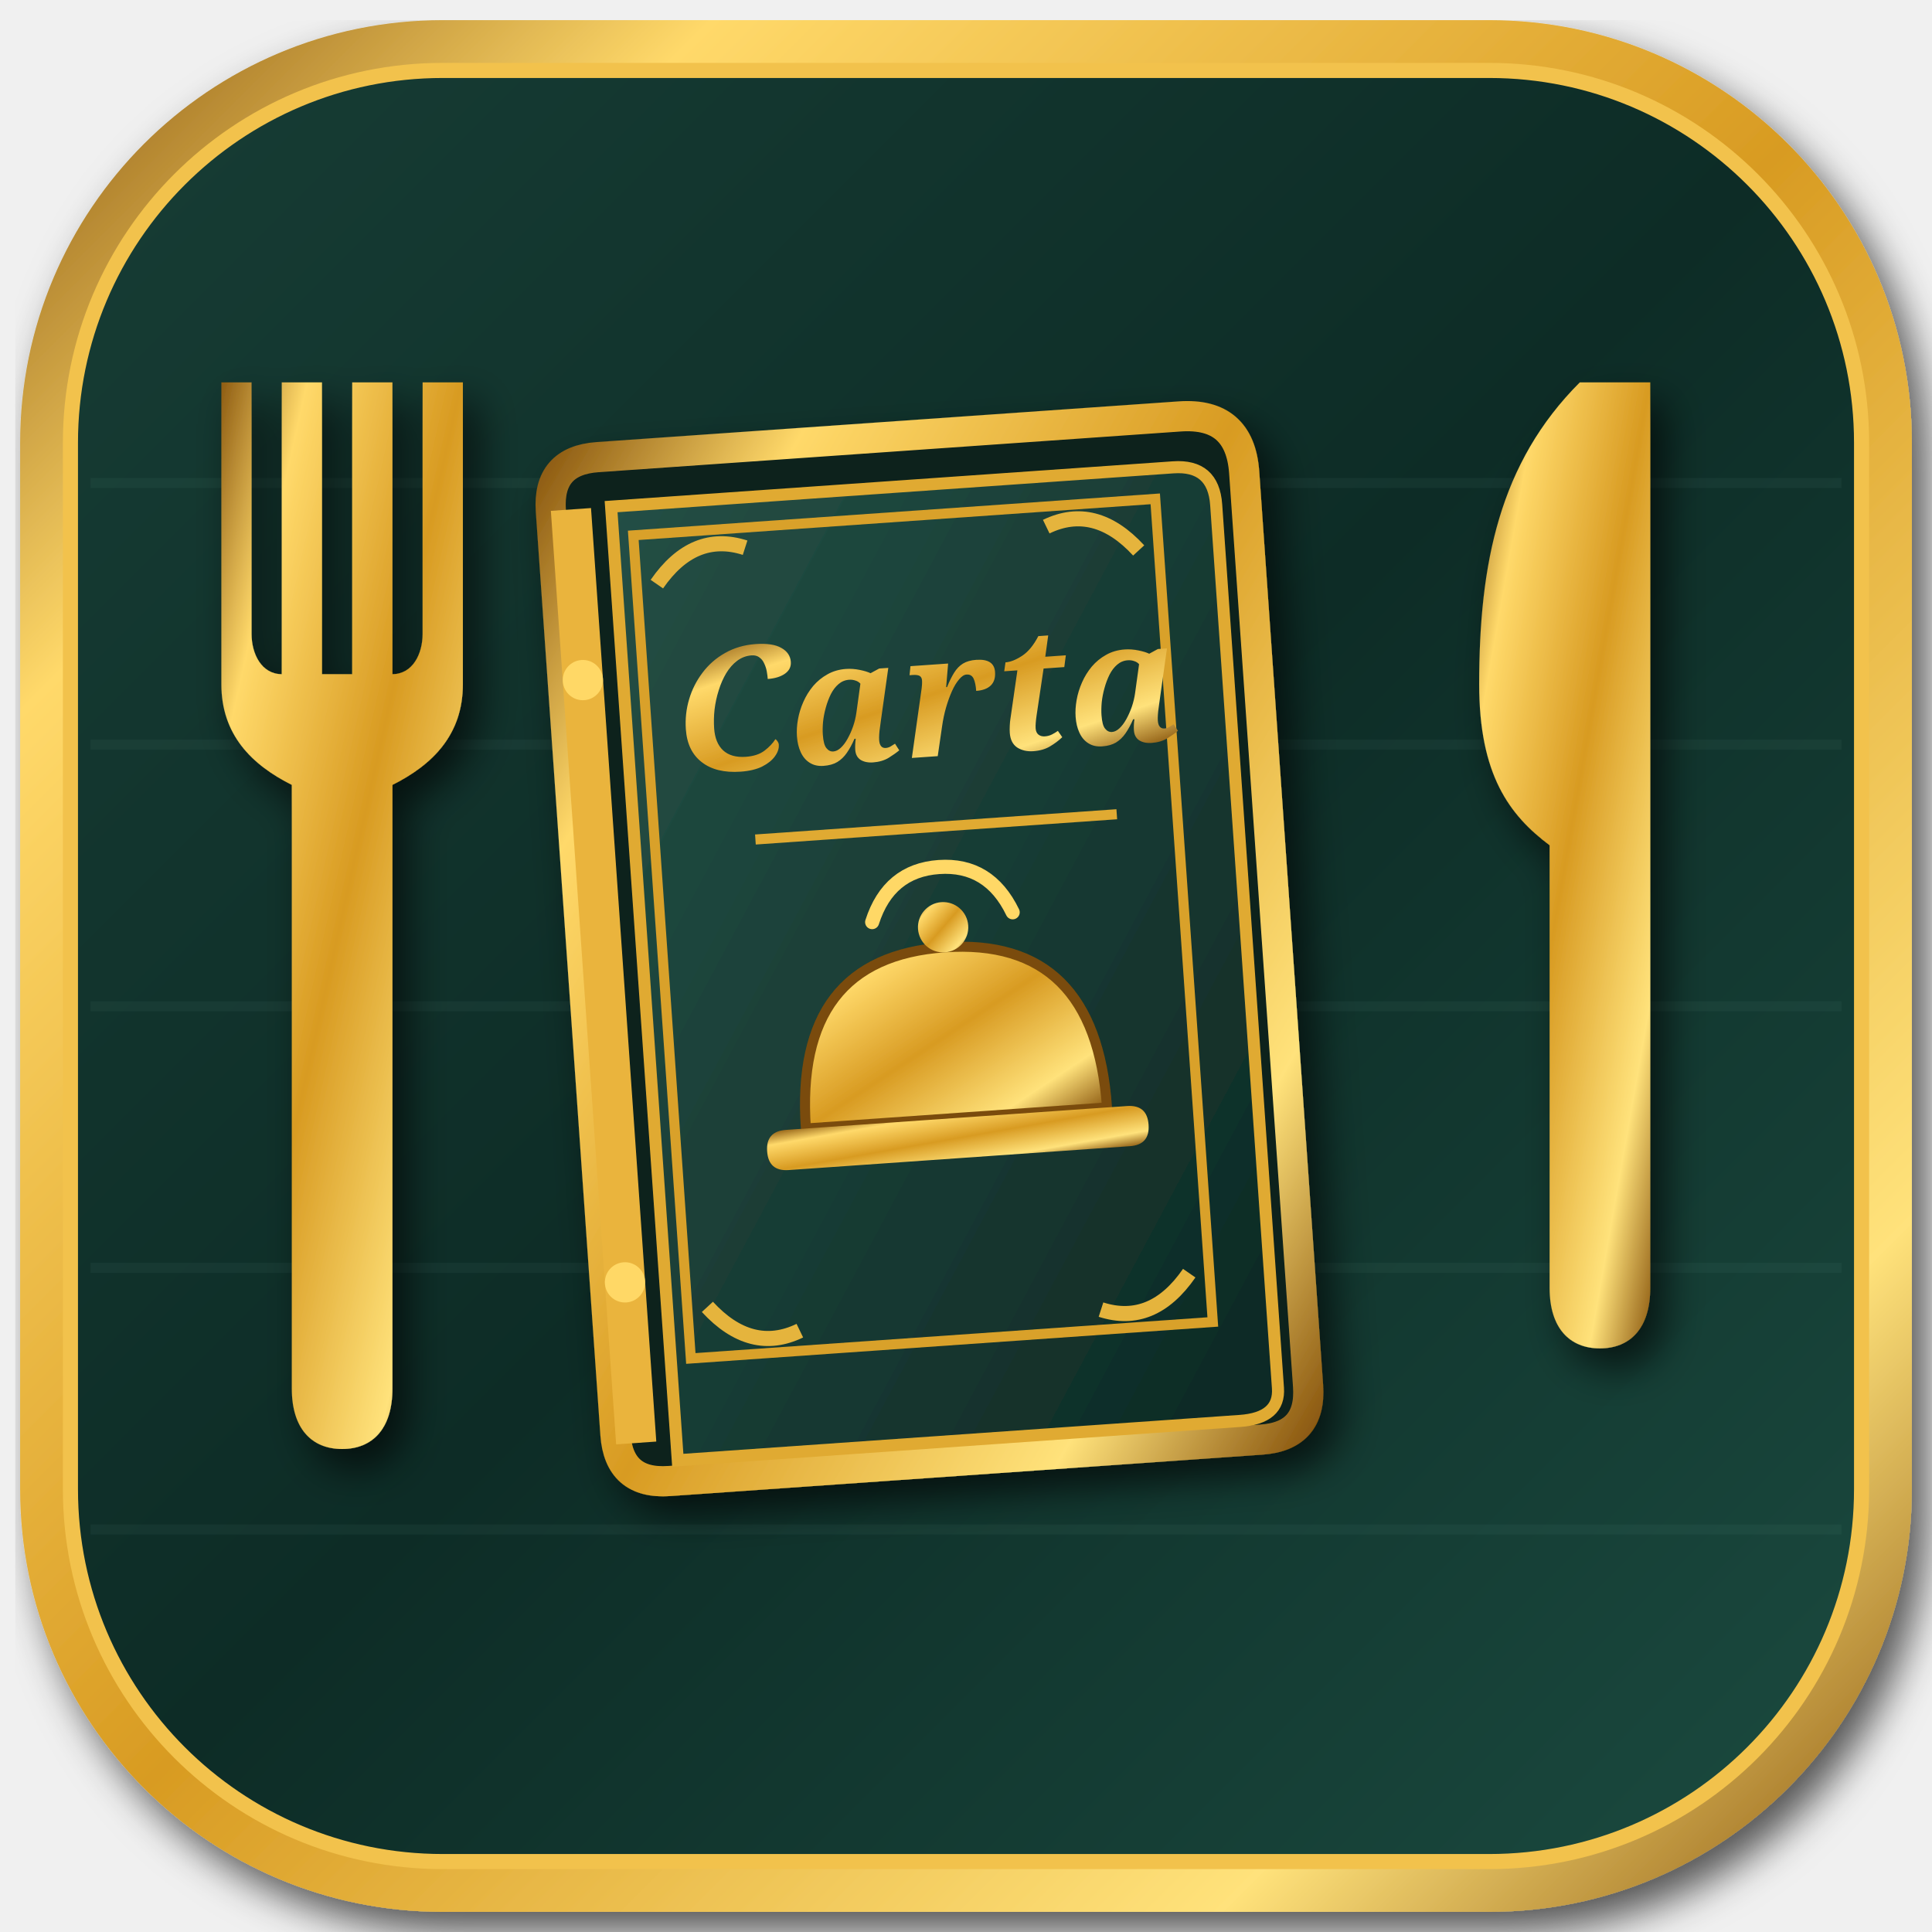
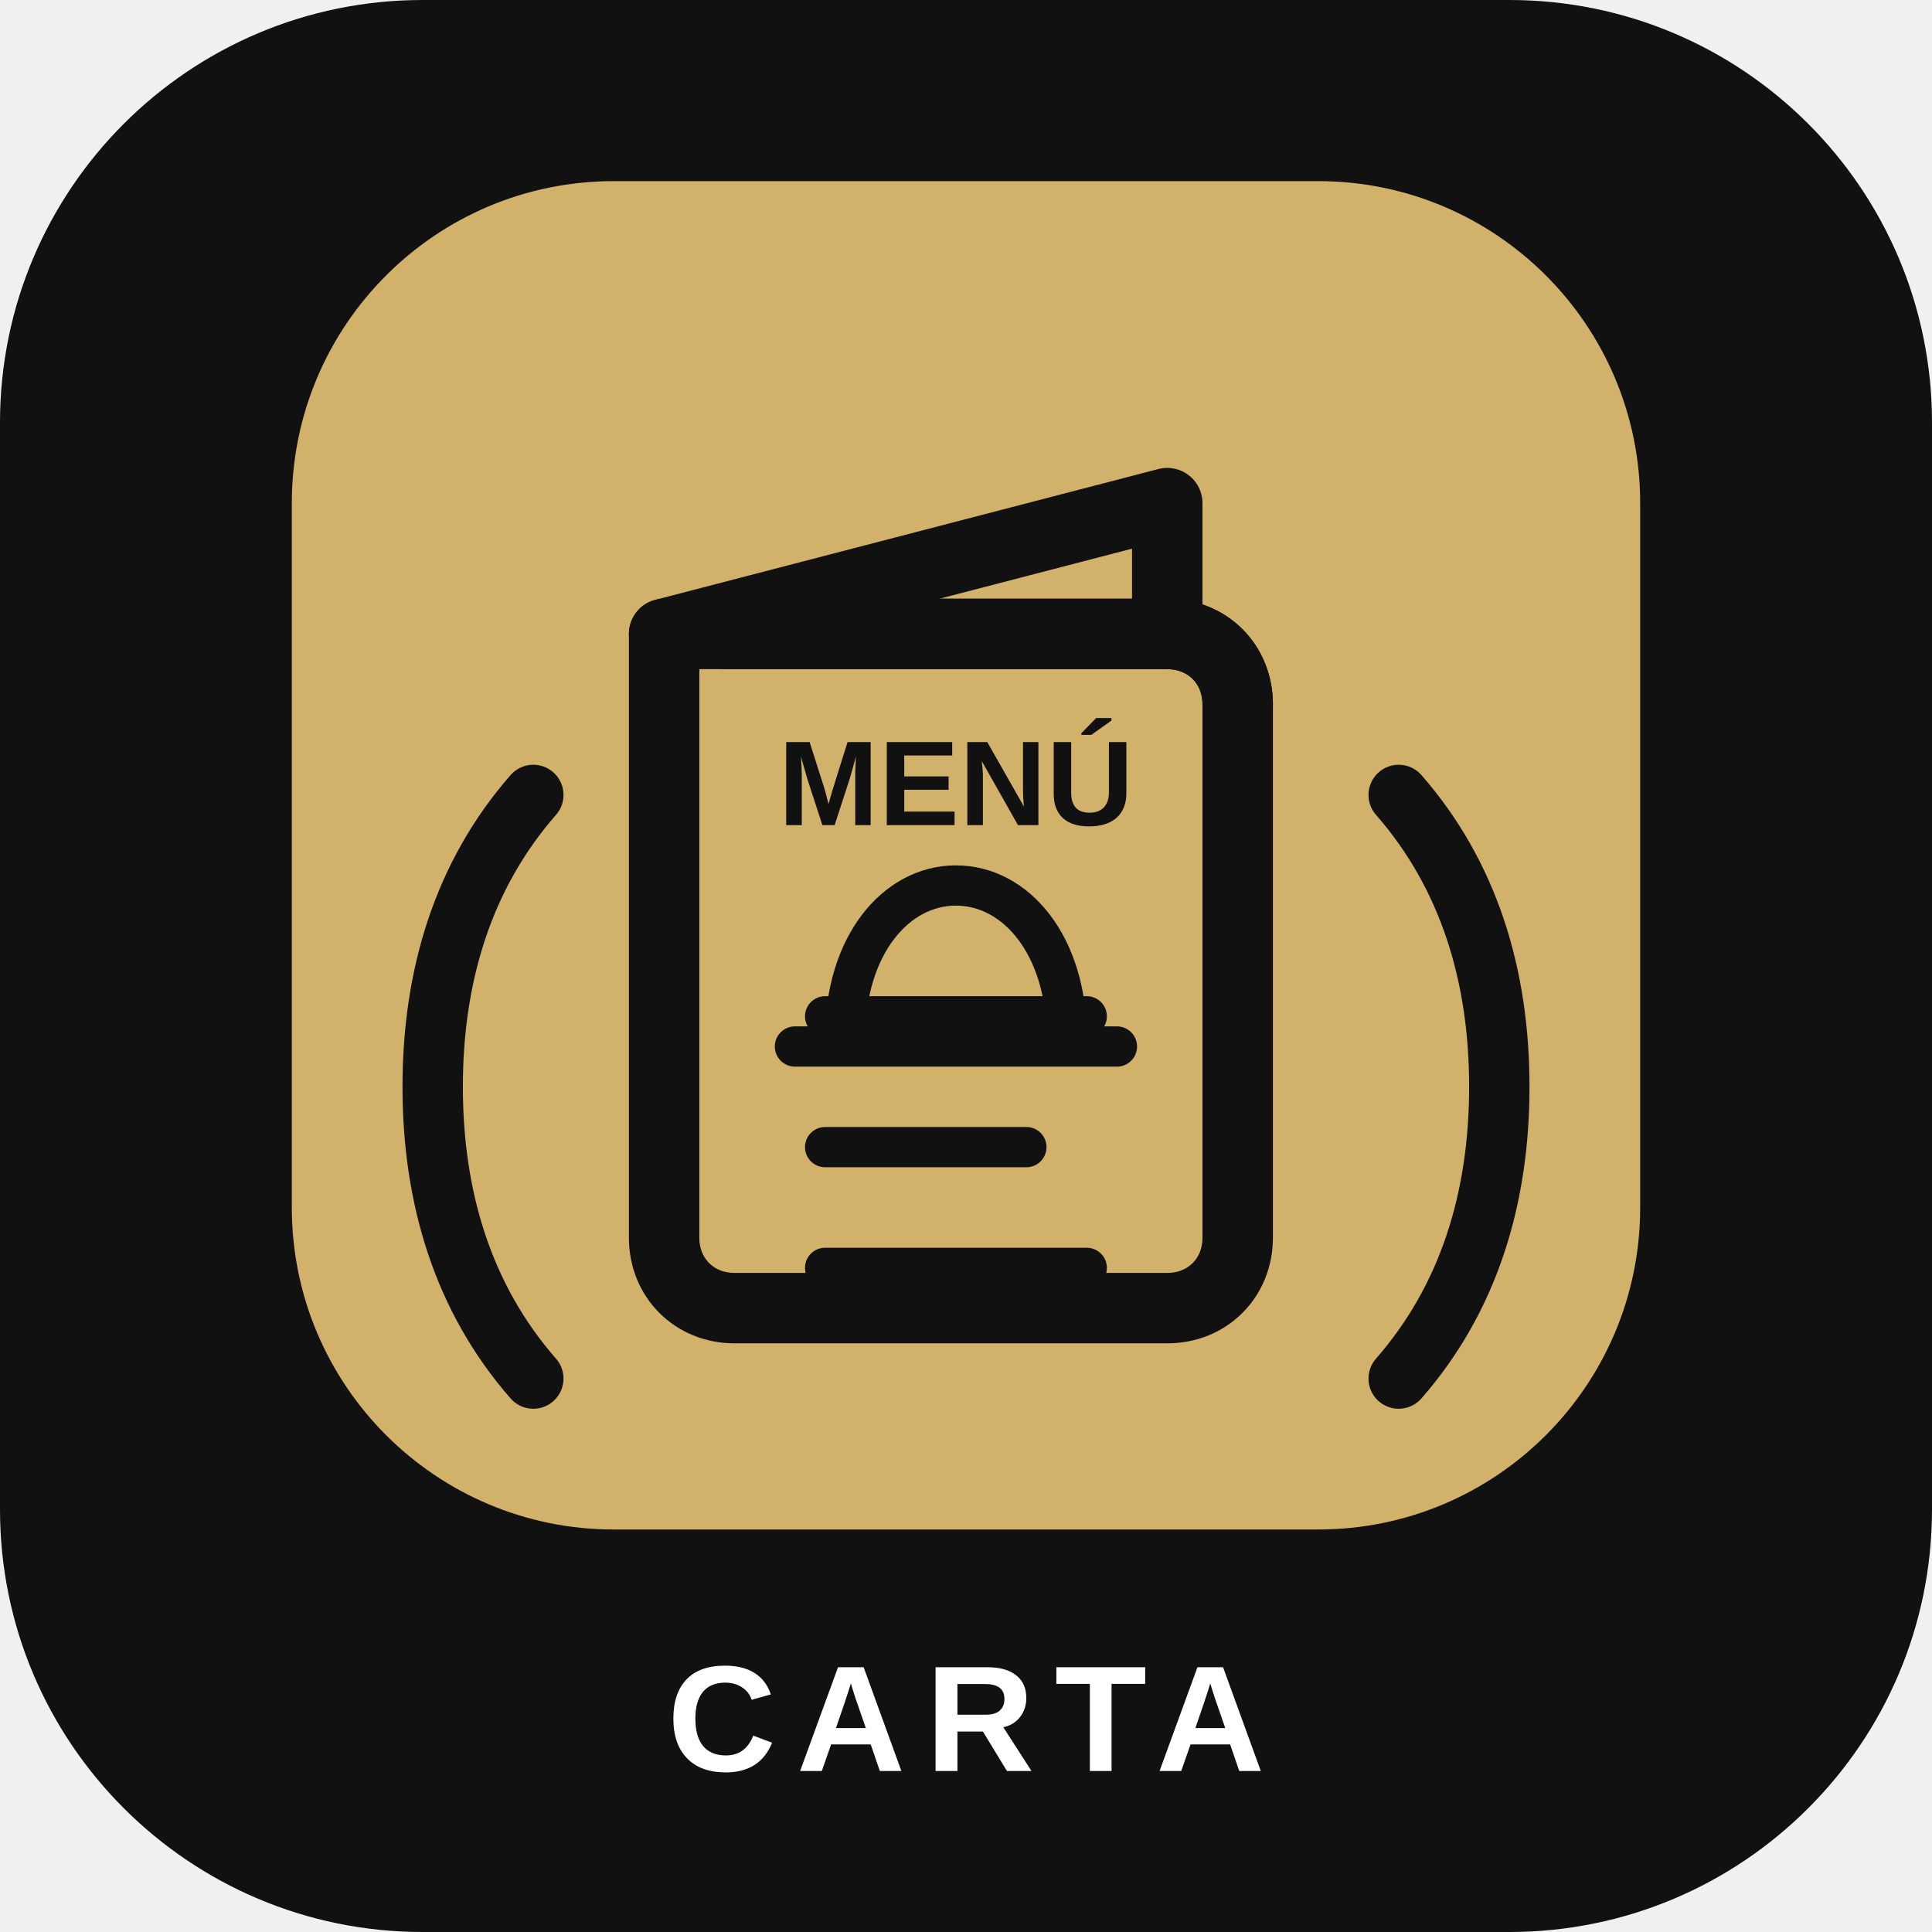
- <svg xmlns="http://www.w3.org/2000/svg" viewBox="0 0 192 192" width="192" height="192">
-   <defs>
-     <linearGradient id="gold" x1="0" y1="0" x2="1" y2="1">
-       <stop offset="0" stop-color="#8d5b12" />
-       <stop offset=".18" stop-color="#ffd96a" />
-       <stop offset=".5" stop-color="#d89b22" />
-       <stop offset=".82" stop-color="#ffe27b" />
-       <stop offset="1" stop-color="#8a570f" />
-     </linearGradient>
-     <linearGradient id="green" x1="0" y1="0" x2="1" y2="1">
-       <stop stop-color="#173d35" />
-       <stop offset=".5" stop-color="#0d2c26" />
-       <stop offset="1" stop-color="#1b4b40" />
-     </linearGradient>
-     <linearGradient id="page" x1="0" y1="0" x2="1" y2="1">
-       <stop stop-color="#244f45" />
-       <stop offset="1" stop-color="#0d2924" />
-     </linearGradient>
-     <filter id="shadow" x="-30%" y="-30%" width="160%" height="160%">
-       <feDropShadow dx="1.5" dy="2" stdDeviation="2" flood-color="#000" flood-opacity=".65" />
-     </filter>
-   </defs>
-   <rect x="2" y="2" width="188" height="188" rx="42" fill="url(#gold)" filter="url(#shadow)" />
-   <rect x="7" y="7" width="178" height="178" rx="37" fill="url(#green)" stroke="#f2c24c" stroke-width="1.5" />
-   <path d="M9 48h174M9 74h174M9 100h174M9 126h174M9 152h174" stroke="#6fa093" stroke-opacity=".08" stroke-width="1" />
-   <g fill="url(#gold)" filter="url(#shadow)">
-     <path d="M22 38v30c0 5 3 8 7 10v60c0 4 2 6 5 6s5-2 5-6V78c4-2 7-5 7-10V38h-4v25c0 2-1 4-3 4V38h-4v29h-3V38h-4v29c-2 0-3-2-3-4V38z" />
-     <path d="M157 38c-8 8-10 18-10 30 0 9 3 13 7 16v44c0 4 2 6 5 6s5-2 5-6V38z" />
-   </g>
-   <g transform="rotate(-4 96 96)" filter="url(#shadow)">
-     <path d="M58 48q0-5 5-5h58q6 0 6 6v91q0 5-5 5H63q-5 0-5-5z" fill="#0b201c" stroke="url(#gold)" stroke-width="3" />
-     <path d="M64 48h56q4 0 4 4v88q0 3-4 3H64z" fill="url(#page)" stroke="#e0aa31" stroke-width="1.2" />
-     <path d="M66 51h52v82H66z" fill="none" stroke="#d9a12a" stroke-width="1" />
-     <path d="M60 48v93" stroke="#eab43d" stroke-width="4" />
-     <circle cx="60" cy="65" r="2" fill="#ffd866" />
-     <circle cx="60" cy="125" r="2" fill="#ffd866" />
-     <path d="M68 56q4-5 9-3M116 56q-4-5-9-3M68 128q4 5 9 3M116 128q-4 5-9 3" fill="none" stroke="#e5b43c" stroke-width="1.5" />
-     <text x="94" y="75" text-anchor="middle" font-family="Georgia,serif" font-size="17" font-weight="700" font-style="italic" fill="url(#gold)">Carta</text>
-     <path d="M76 82h36" stroke="#e0aa31" stroke-width="1" />
-     <path d="M79 111q0-17 15-17t15 17z" fill="url(#gold)" stroke="#7a4c0b" stroke-width="1" />
-     <path d="M77 111h34q2 0 2 2t-2 2H77q-2 0-2-2t2-2z" fill="url(#gold)" />
-     <circle cx="94" cy="92" r="2.5" fill="url(#gold)" />
-     <path d="M87 91q2-5 7-5t7 5" fill="none" stroke="#ffd866" stroke-width="1.4" stroke-linecap="round" />
-   </g>
+ <svg xmlns="http://www.w3.org/2000/svg" width="192" height="192" viewBox="0 0 192 192" role="img" aria-label="Carta Digital">
+   <rect width="192" height="192" rx="42" fill="#111111" />
+   <rect x="29" y="18" width="134" height="134" rx="32" fill="#d2b16b" />
+   <path d="M53 79c-7 8-10 18-10 29s3 21 10 29" fill="none" stroke="#111111" stroke-width="6" stroke-linecap="round" />
+   <path d="M139 79c7 8 10 18 10 29s-3 21-10 29" fill="none" stroke="#111111" stroke-width="6" stroke-linecap="round" />
+   <path d="M66 63 116 50v17" fill="none" stroke="#111111" stroke-width="7" stroke-linecap="round" stroke-linejoin="round" />
+   <path d="M66 63v60c0 4 3 7 7 7h43c4 0 7-3 7-7V70c0-4-3-7-7-7H66Z" fill="#d2b16b" stroke="#111111" stroke-width="7" stroke-linejoin="round" />
+   <path d="M72 63h44c4 0 7 3 7 7" fill="none" stroke="#111111" stroke-width="7" stroke-linecap="round" />
+   <text x="95" y="82" text-anchor="middle" font-family="Arial,sans-serif" font-size="12" font-weight="700" fill="#111111">MENÚ</text>
+   <path d="M82 101h26" fill="none" stroke="#111111" stroke-width="4" stroke-linecap="round" />
+   <path d="M82 114h20" fill="none" stroke="#111111" stroke-width="4" stroke-linecap="round" />
+   <path d="M82 126h26" fill="none" stroke="#111111" stroke-width="4" stroke-linecap="round" />
+   <path d="M84 103c0-9 5-15 11-15s11 6 11 15" fill="none" stroke="#111111" stroke-width="4" stroke-linecap="round" />
+   <path d="M79 104h32" fill="none" stroke="#111111" stroke-width="4" stroke-linecap="round" />
+   <text x="96" y="176" text-anchor="middle" font-family="Arial,sans-serif" font-size="15" font-weight="700" letter-spacing="2" fill="#ffffff">CARTA</text>
</svg>
